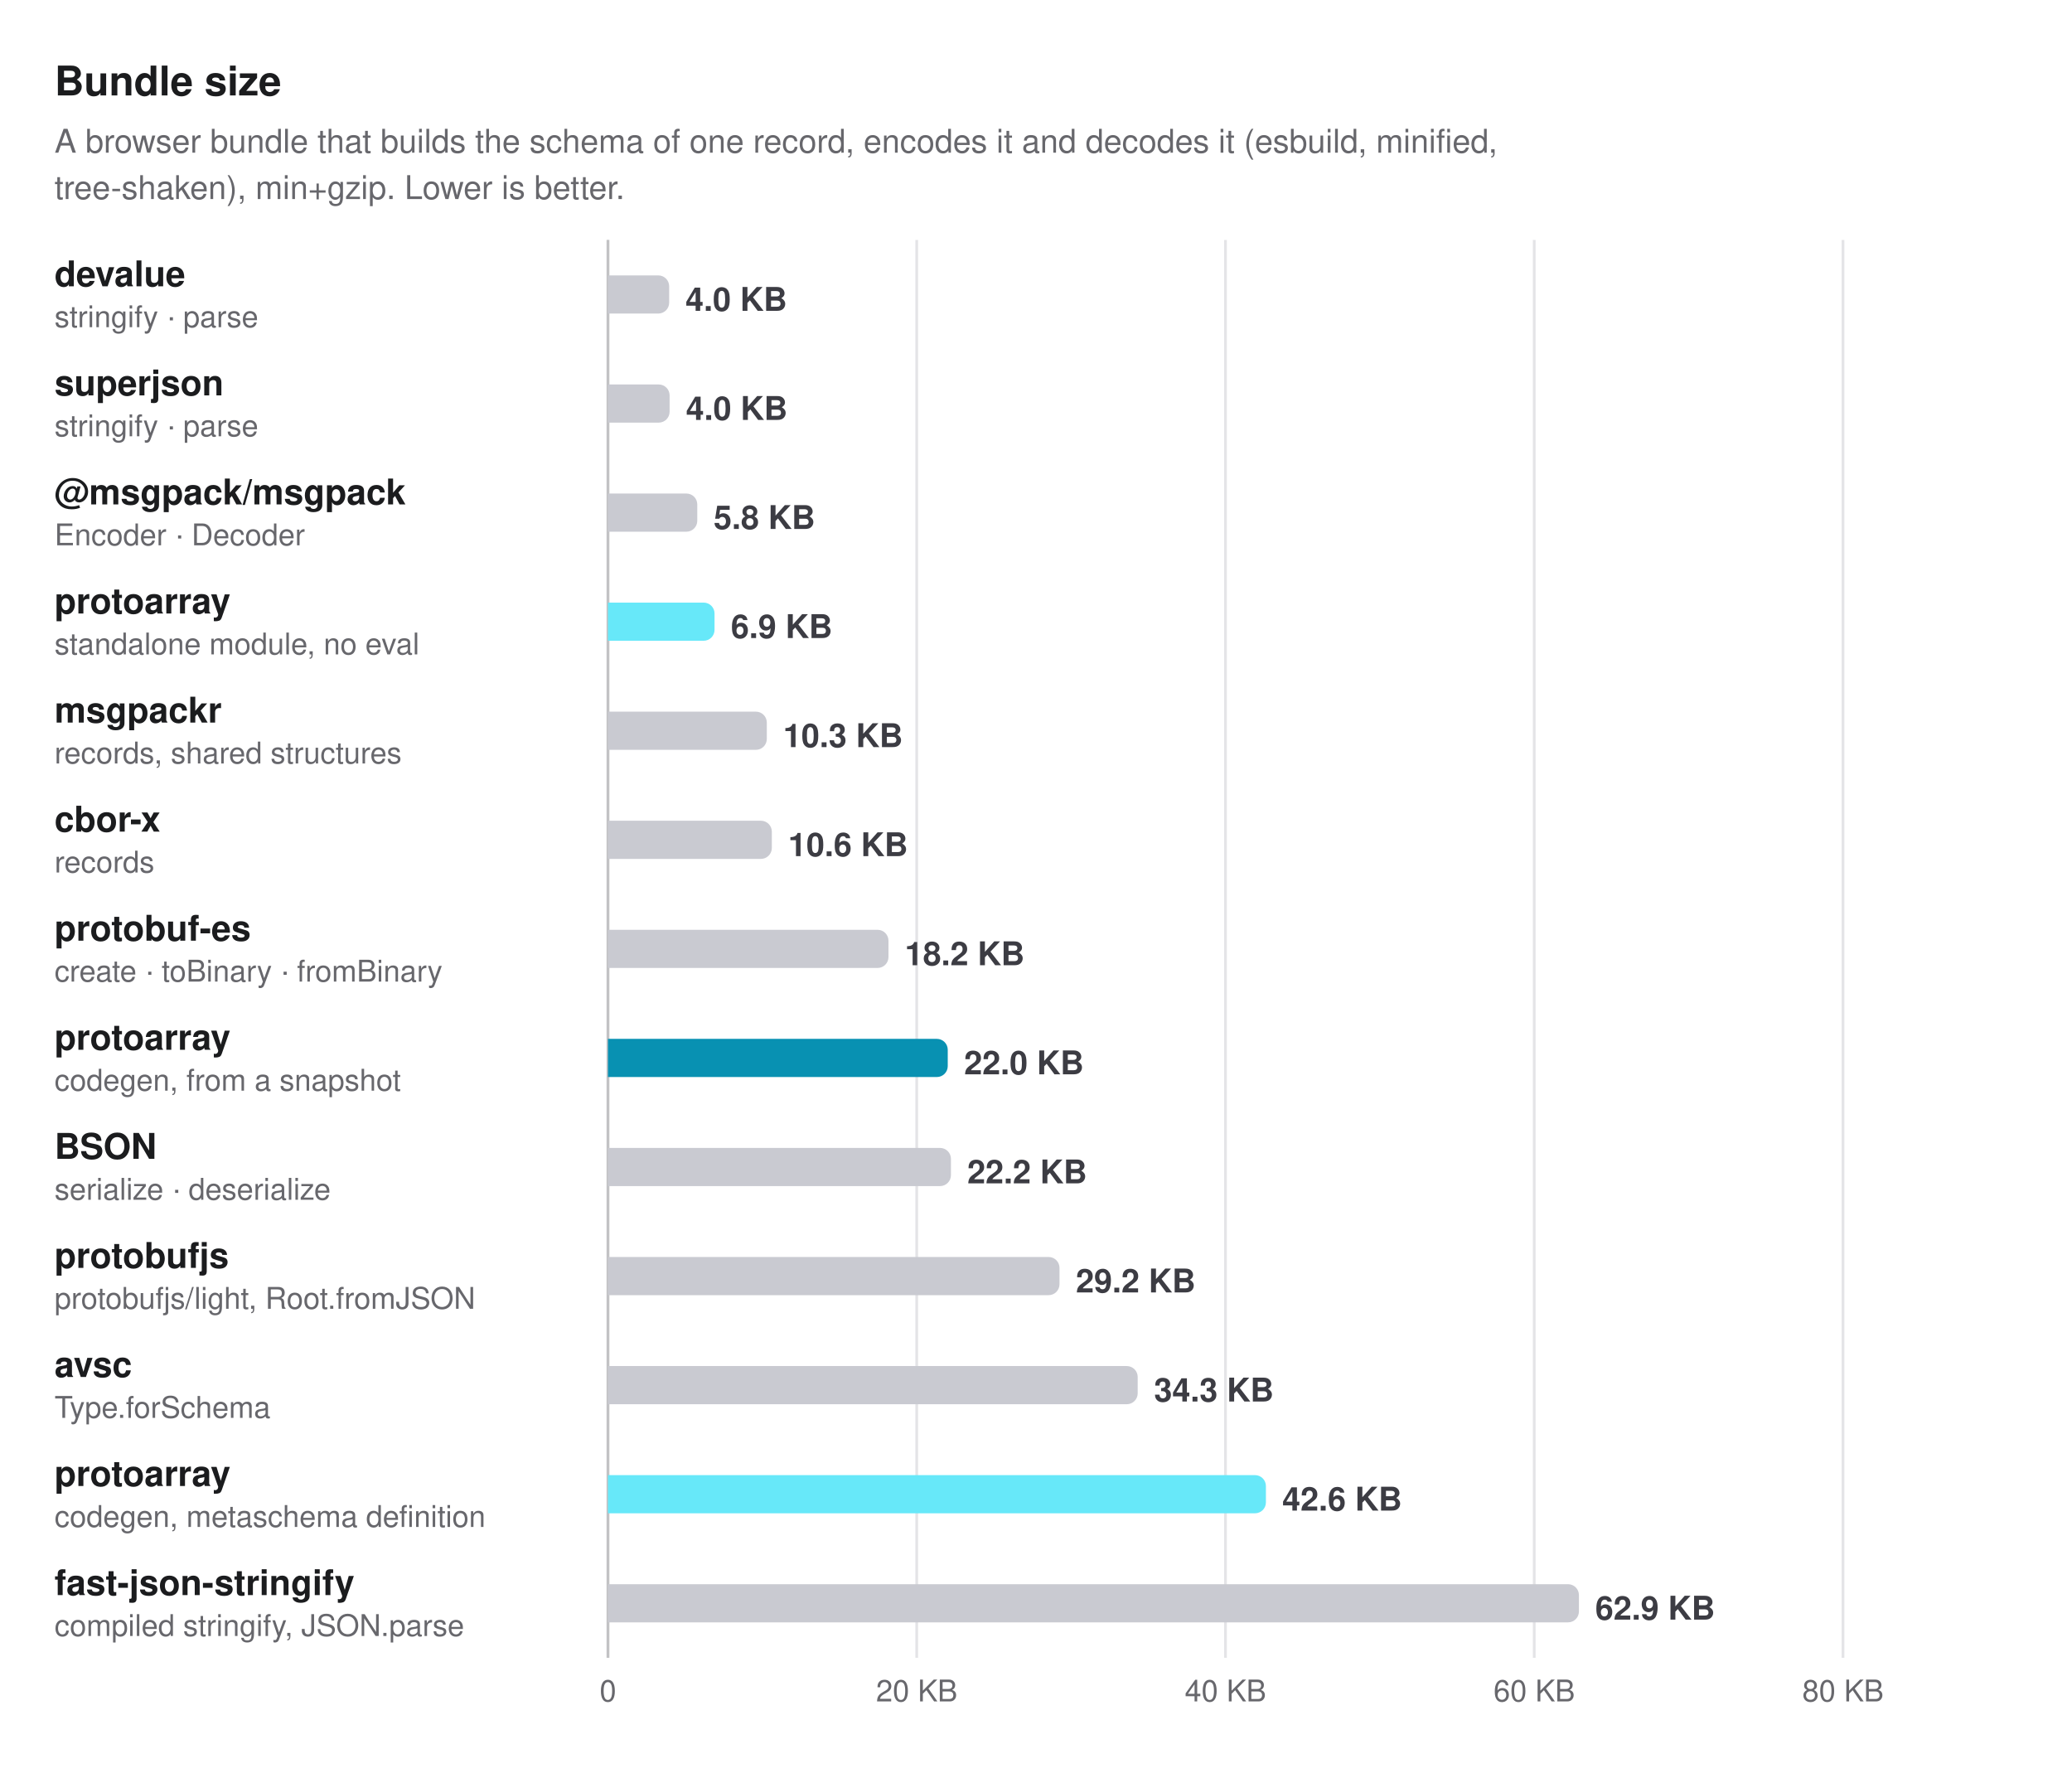
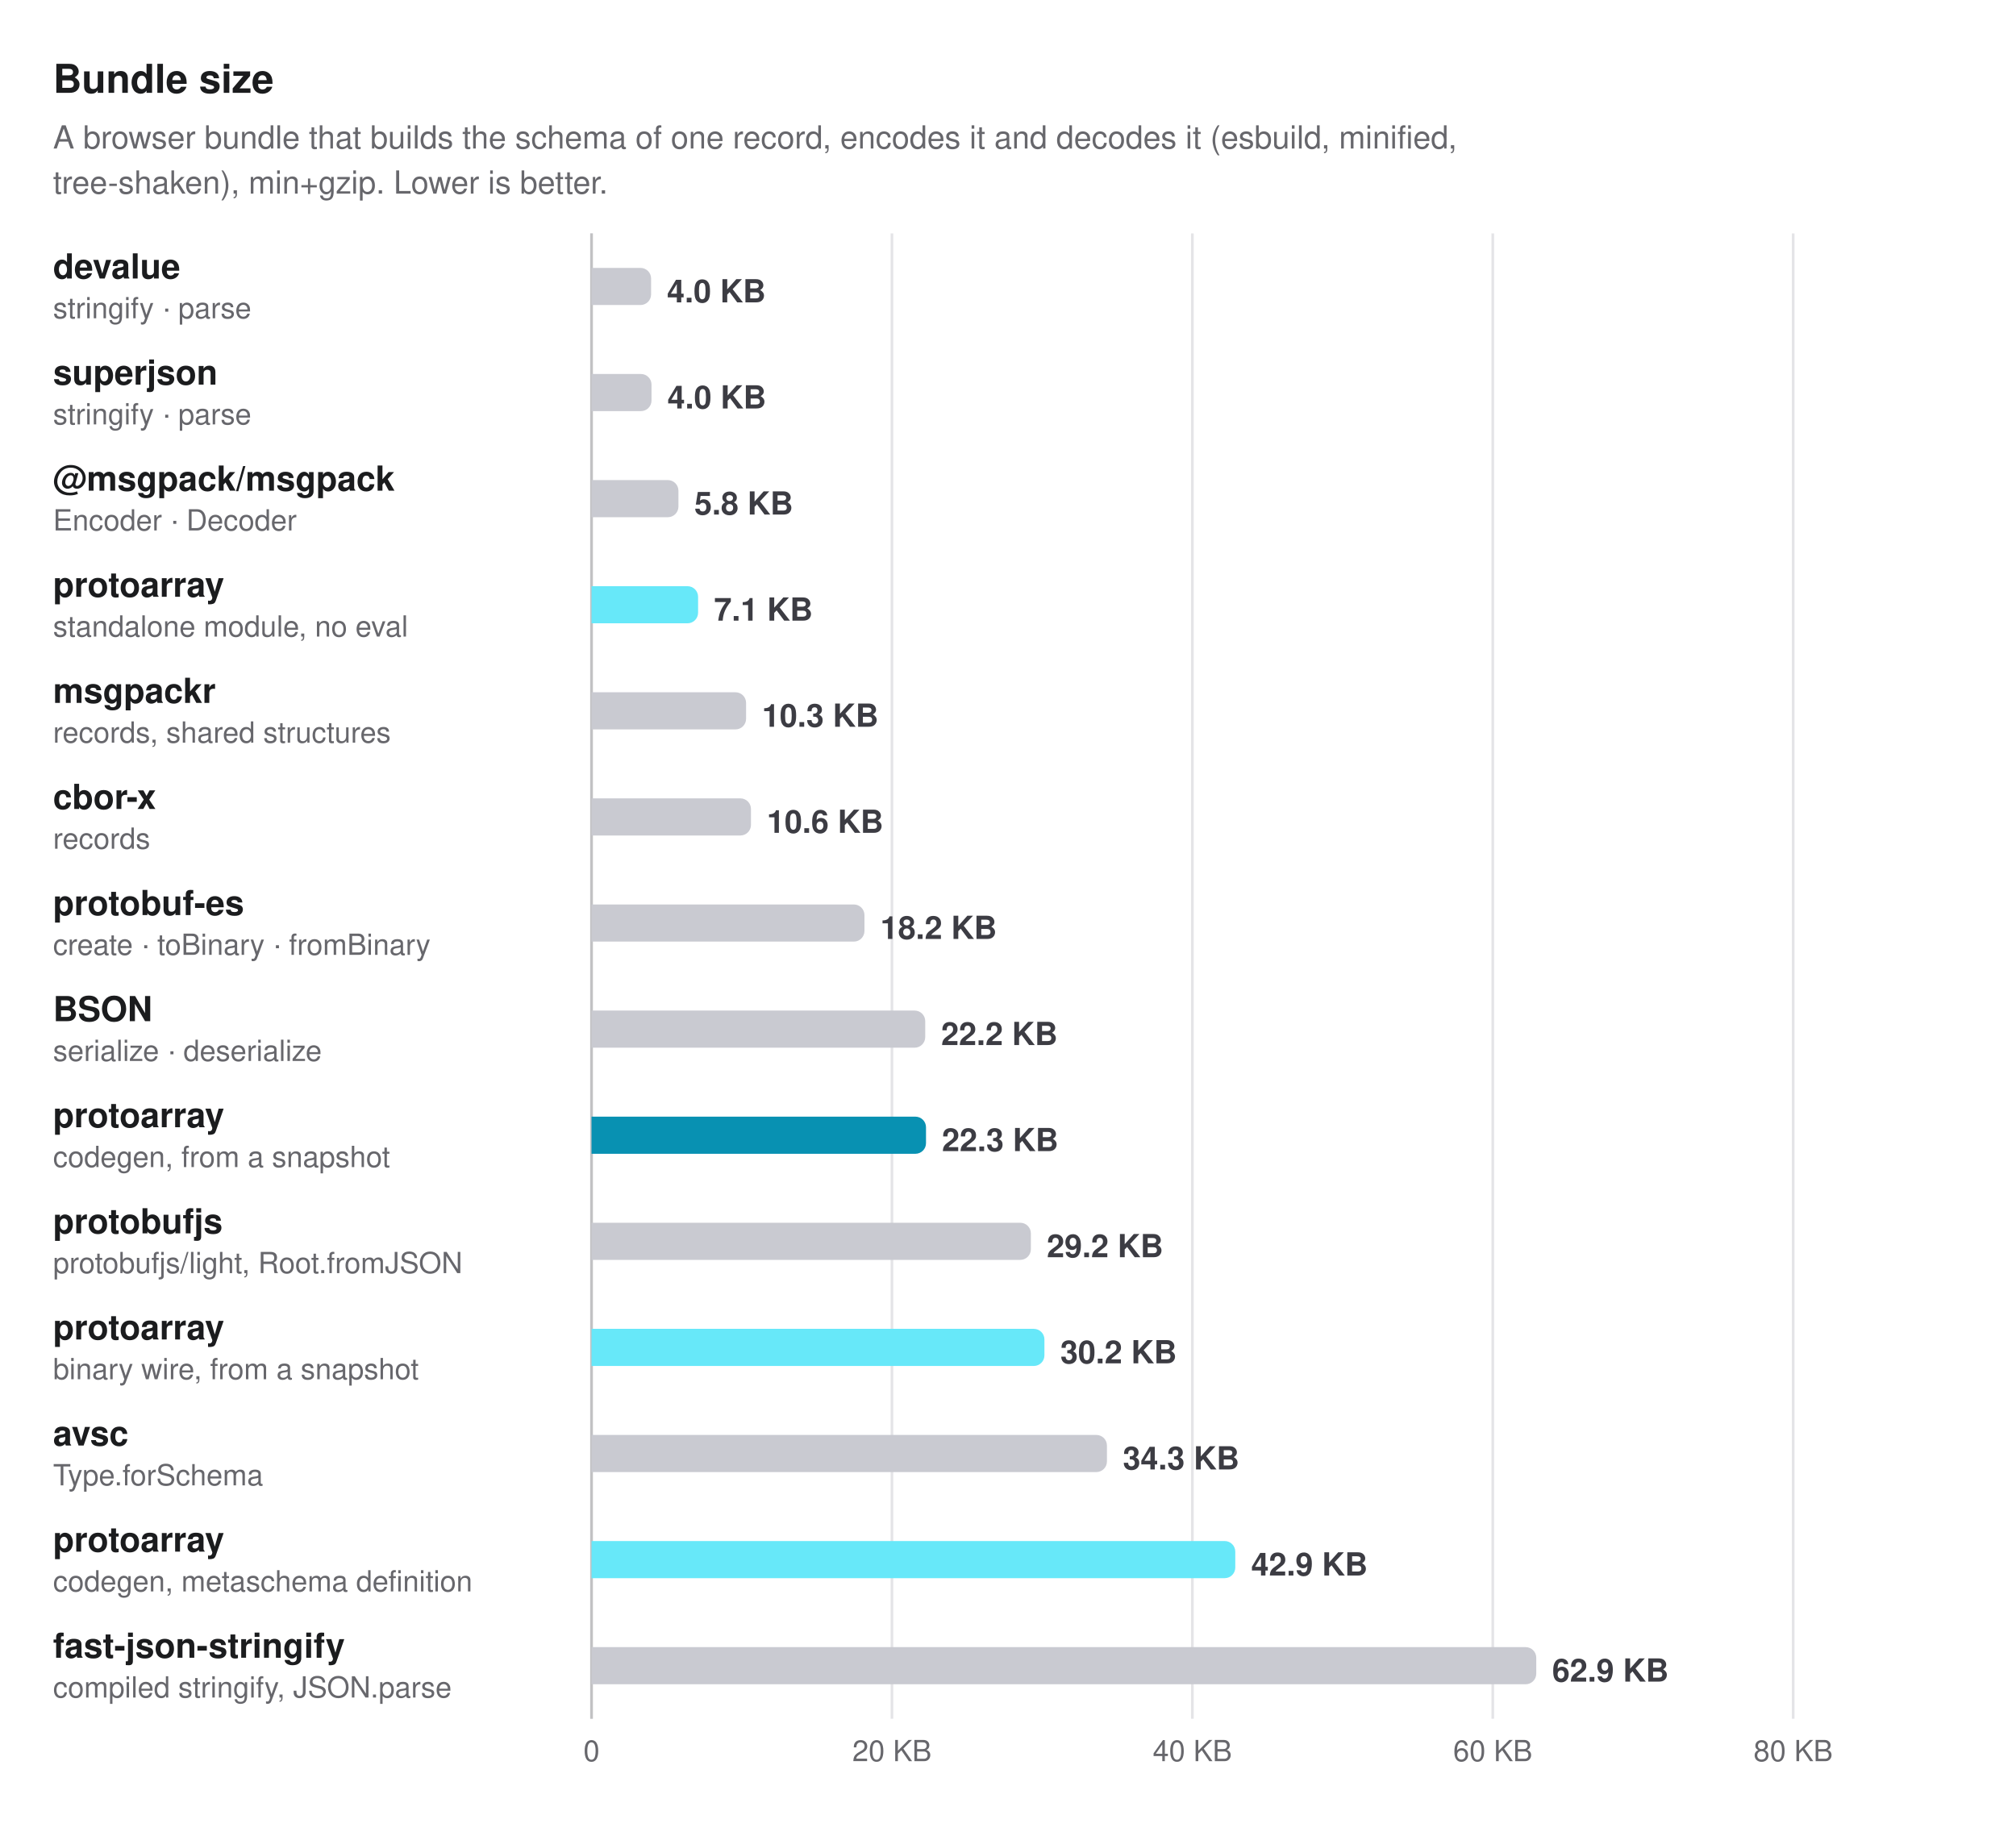
- <svg xmlns="http://www.w3.org/2000/svg" width="760" height="652" viewBox="0 0 760 652" role="img" aria-label="Bundle size. A browser bundle that builds the schema of one record, encodes it and decodes it (esbuild, minified, tree-shaken), min+gzip. Lower is better.">
+ <svg xmlns="http://www.w3.org/2000/svg" width="760" height="692" viewBox="0 0 760 692" role="img" aria-label="Bundle size. A browser bundle that builds the schema of one record, encodes it and decodes it (esbuild, minified, tree-shaken), min+gzip. Lower is better.">
  <style>
  text { font-family: -apple-system, BlinkMacSystemFont, "Segoe UI", Helvetica, Arial, sans-serif; }
  .title { font-size: 15px; font-weight: 700; fill: #1b1c1e; }
  .subtitle, .caption { font-size: 12px; fill: #67676c; }
  .caption { font-size: 11px; }
  .group { font-size: 11px; font-weight: 600; letter-spacing: 0.06em; fill: #67676c; }
  .label { font-size: 13px; font-weight: 600; fill: #1b1c1e; }
  .label.primary, .label.secondary { font-weight: 700; }
  .sublabel { font-size: 11px; fill: #67676c; }
  .value { font-size: 12px; font-weight: 600; fill: #3c3c43; font-variant-numeric: tabular-nums; }
  .value.small { font-size: 10px; }
  .legend { font-size: 11px; fill: #3c3c43; }
  .tick { font-size: 11px; fill: #67676c; font-variant-numeric: tabular-nums; }
  .grid { stroke: #e4e4e7; stroke-width: 1; }
  .axis { stroke: #c2c2c4; stroke-width: 1; }
  .ref { stroke: #67676c; stroke-width: 1; stroke-dasharray: 3 3; }
  .bar { fill: #c9cad1; }
  .bar.primary { fill: #0891b2; }
  .bar.secondary { fill: #67e8f9; }
  @media (prefers-color-scheme: dark) {
    .title, .label { fill: #dfdfd6; }
    .subtitle, .caption, .group, .sublabel, .tick { fill: #98989f; }
    .value, .legend { fill: #c2c2c4; }
    .grid { stroke: #2e2e32; }
    .axis { stroke: #48484c; }
    .ref { stroke: #98989f; }
    .bar { fill: #4a4b53; }
    .bar.primary { fill: #22d3ee; }
    .bar.secondary { fill: #0e7490; }
  }
</style>
  <text class="title" x="20" y="35">Bundle size</text>
  <text class="subtitle" x="20" y="56">A browser bundle that builds the schema of one record, encodes it and decodes it (esbuild, minified,</text>
  <text class="subtitle" x="20" y="73">tree-shaken), min+gzip. Lower is better.</text>
-   <line class="grid" x1="223" y1="88" x2="223" y2="608" />
-   <text class="tick" x="223" y="624" text-anchor="middle">0</text>
-   <line class="grid" x1="336.25" y1="88" x2="336.25" y2="608" />
-   <text class="tick" x="336.25" y="624" text-anchor="middle">20 KB</text>
-   <line class="grid" x1="449.5" y1="88" x2="449.5" y2="608" />
-   <text class="tick" x="449.5" y="624" text-anchor="middle">40 KB</text>
-   <line class="grid" x1="562.75" y1="88" x2="562.75" y2="608" />
-   <text class="tick" x="562.75" y="624" text-anchor="middle">60 KB</text>
-   <line class="grid" x1="676" y1="88" x2="676" y2="608" />
-   <text class="tick" x="676" y="624" text-anchor="middle">80 KB</text>
-   <line class="axis" x1="223" y1="88" x2="223" y2="608" />
+   <line class="grid" x1="223" y1="88" x2="223" y2="648" />
+   <text class="tick" x="223" y="664" text-anchor="middle">0</text>
+   <line class="grid" x1="336.25" y1="88" x2="336.25" y2="648" />
+   <text class="tick" x="336.25" y="664" text-anchor="middle">20 KB</text>
+   <line class="grid" x1="449.5" y1="88" x2="449.5" y2="648" />
+   <text class="tick" x="449.5" y="664" text-anchor="middle">40 KB</text>
+   <line class="grid" x1="562.75" y1="88" x2="562.75" y2="648" />
+   <text class="tick" x="562.75" y="664" text-anchor="middle">60 KB</text>
+   <line class="grid" x1="676" y1="88" x2="676" y2="648" />
+   <text class="tick" x="676" y="664" text-anchor="middle">80 KB</text>
+   <line class="axis" x1="223" y1="88" x2="223" y2="648" />
  <g>
    <text class="label" x="20" y="105">devalue</text>
    <text class="sublabel" x="20" y="120">stringify · parse</text>
    <path class="bar" d="M223,101H241.451A4,4 0 0 1 245.451,105V111A4,4 0 0 1 241.451,115H223Z" />
    <text class="value" x="251.451" y="114">4.0 KB</text>
  </g>
  <g>
    <text class="label" x="20" y="145">superjson</text>
    <text class="sublabel" x="20" y="160">stringify · parse</text>
    <path class="bar" d="M223,141H241.611A4,4 0 0 1 245.611,145V151A4,4 0 0 1 241.611,155H223Z" />
    <text class="value" x="251.611" y="154">4.0 KB</text>
  </g>
  <g>
    <text class="label" x="20" y="185">@msgpack/msgpack</text>
    <text class="sublabel" x="20" y="200">Encoder · Decoder</text>
    <path class="bar" d="M223,181H251.758A4,4 0 0 1 255.758,185V191A4,4 0 0 1 251.758,195H223Z" />
    <text class="value" x="261.758" y="194">5.8 KB</text>
  </g>
  <g>
    <text class="label secondary" x="20" y="225">protoarray</text>
    <text class="sublabel" x="20" y="240">standalone module, no eval</text>
-     <path class="bar secondary" d="M223,221H258.09A4,4 0 0 1 262.09,225V231A4,4 0 0 1 258.09,235H223Z" />
-     <text class="value" x="268.09" y="234">6.9 KB</text>
+     <path class="bar secondary" d="M223,221H259.168A4,4 0 0 1 263.168,225V231A4,4 0 0 1 259.168,235H223Z" />
+     <text class="value" x="269.168" y="234">7.1 KB</text>
  </g>
  <g>
    <text class="label" x="20" y="265">msgpackr</text>
    <text class="sublabel" x="20" y="280">records, shared structures</text>
    <path class="bar" d="M223,261H277.262A4,4 0 0 1 281.262,265V271A4,4 0 0 1 277.262,275H223Z" />
    <text class="value" x="287.262" y="274">10.3 KB</text>
  </g>
  <g>
    <text class="label" x="20" y="305">cbor-x</text>
    <text class="sublabel" x="20" y="320">records</text>
    <path class="bar" d="M223,301H279.103A4,4 0 0 1 283.103,305V311A4,4 0 0 1 279.103,315H223Z" />
    <text class="value" x="289.103" y="314">10.6 KB</text>
  </g>
  <g>
    <text class="label" x="20" y="345">protobuf-es</text>
    <text class="sublabel" x="20" y="360">create · toBinary · fromBinary</text>
    <path class="bar" d="M223,341H321.887A4,4 0 0 1 325.887,345V351A4,4 0 0 1 321.887,355H223Z" />
    <text class="value" x="331.887" y="354">18.2 KB</text>
  </g>
  <g>
-     <text class="label primary" x="20" y="385">protoarray</text>
-     <text class="sublabel" x="20" y="400">codegen, from a snapshot</text>
-     <path class="bar primary" d="M223,381H343.63A4,4 0 0 1 347.63,385V391A4,4 0 0 1 343.63,395H223Z" />
-     <text class="value" x="353.63" y="394">22.0 KB</text>
+     <text class="label" x="20" y="385">BSON</text>
+     <text class="sublabel" x="20" y="400">serialize · deserialize</text>
+     <path class="bar" d="M223,381H344.797A4,4 0 0 1 348.797,385V391A4,4 0 0 1 344.797,395H223Z" />
+     <text class="value" x="354.797" y="394">22.2 KB</text>
  </g>
  <g>
-     <text class="label" x="20" y="425">BSON</text>
-     <text class="sublabel" x="20" y="440">serialize · deserialize</text>
-     <path class="bar" d="M223,421H344.797A4,4 0 0 1 348.797,425V431A4,4 0 0 1 344.797,435H223Z" />
-     <text class="value" x="354.797" y="434">22.2 KB</text>
+     <text class="label primary" x="20" y="425">protoarray</text>
+     <text class="sublabel" x="20" y="440">codegen, from a snapshot</text>
+     <path class="bar primary" d="M223,421H345.09A4,4 0 0 1 349.09,425V431A4,4 0 0 1 345.09,435H223Z" />
+     <text class="value" x="355.09" y="434">22.3 KB</text>
  </g>
  <g>
    <text class="label" x="20" y="465">protobufjs</text>
    <text class="sublabel" x="20" y="480">protobufjs/light, Root.fromJSON</text>
    <path class="bar" d="M223,461H384.623A4,4 0 0 1 388.623,465V471A4,4 0 0 1 384.623,475H223Z" />
    <text class="value" x="394.623" y="474">29.2 KB</text>
  </g>
  <g>
-     <text class="label" x="20" y="505">avsc</text>
-     <text class="sublabel" x="20" y="520">Type.forSchema</text>
-     <path class="bar" d="M223,501H413.3A4,4 0 0 1 417.3,505V511A4,4 0 0 1 413.3,515H223Z" />
-     <text class="value" x="423.3" y="514">34.3 KB</text>
+     <text class="label secondary" x="20" y="505">protoarray</text>
+     <text class="sublabel" x="20" y="520">binary wire, from a snapshot</text>
+     <path class="bar secondary" d="M223,501H389.732A4,4 0 0 1 393.732,505V511A4,4 0 0 1 389.732,515H223Z" />
+     <text class="value" x="399.732" y="514">30.2 KB</text>
  </g>
  <g>
-     <text class="label secondary" x="20" y="545">protoarray</text>
-     <text class="sublabel" x="20" y="560">codegen, metaschema definition</text>
-     <path class="bar secondary" d="M223,541H460.331A4,4 0 0 1 464.331,545V551A4,4 0 0 1 460.331,555H223Z" />
-     <text class="value" x="470.331" y="554">42.6 KB</text>
+     <text class="label" x="20" y="545">avsc</text>
+     <text class="sublabel" x="20" y="560">Type.forSchema</text>
+     <path class="bar" d="M223,541H413.3A4,4 0 0 1 417.3,545V551A4,4 0 0 1 413.3,555H223Z" />
+     <text class="value" x="423.3" y="554">34.3 KB</text>
  </g>
  <g>
-     <text class="label" x="20" y="585">fast-json-stringify</text>
-     <text class="sublabel" x="20" y="600">compiled stringify, JSON.parse</text>
-     <path class="bar" d="M223,581H575.146A4,4 0 0 1 579.146,585V591A4,4 0 0 1 575.146,595H223Z" />
-     <text class="value" x="585.146" y="594">62.9 KB</text>
+     <text class="label secondary" x="20" y="585">protoarray</text>
+     <text class="sublabel" x="20" y="600">codegen, metaschema definition</text>
+     <path class="bar secondary" d="M223,581H461.68A4,4 0 0 1 465.68,585V591A4,4 0 0 1 461.68,595H223Z" />
+     <text class="value" x="471.68" y="594">42.9 KB</text>
+   </g>
+   <g>
+     <text class="label" x="20" y="625">fast-json-stringify</text>
+     <text class="sublabel" x="20" y="640">compiled stringify, JSON.parse</text>
+     <path class="bar" d="M223,621H575.146A4,4 0 0 1 579.146,625V631A4,4 0 0 1 575.146,635H223Z" />
+     <text class="value" x="585.146" y="634">62.9 KB</text>
  </g>
</svg>
